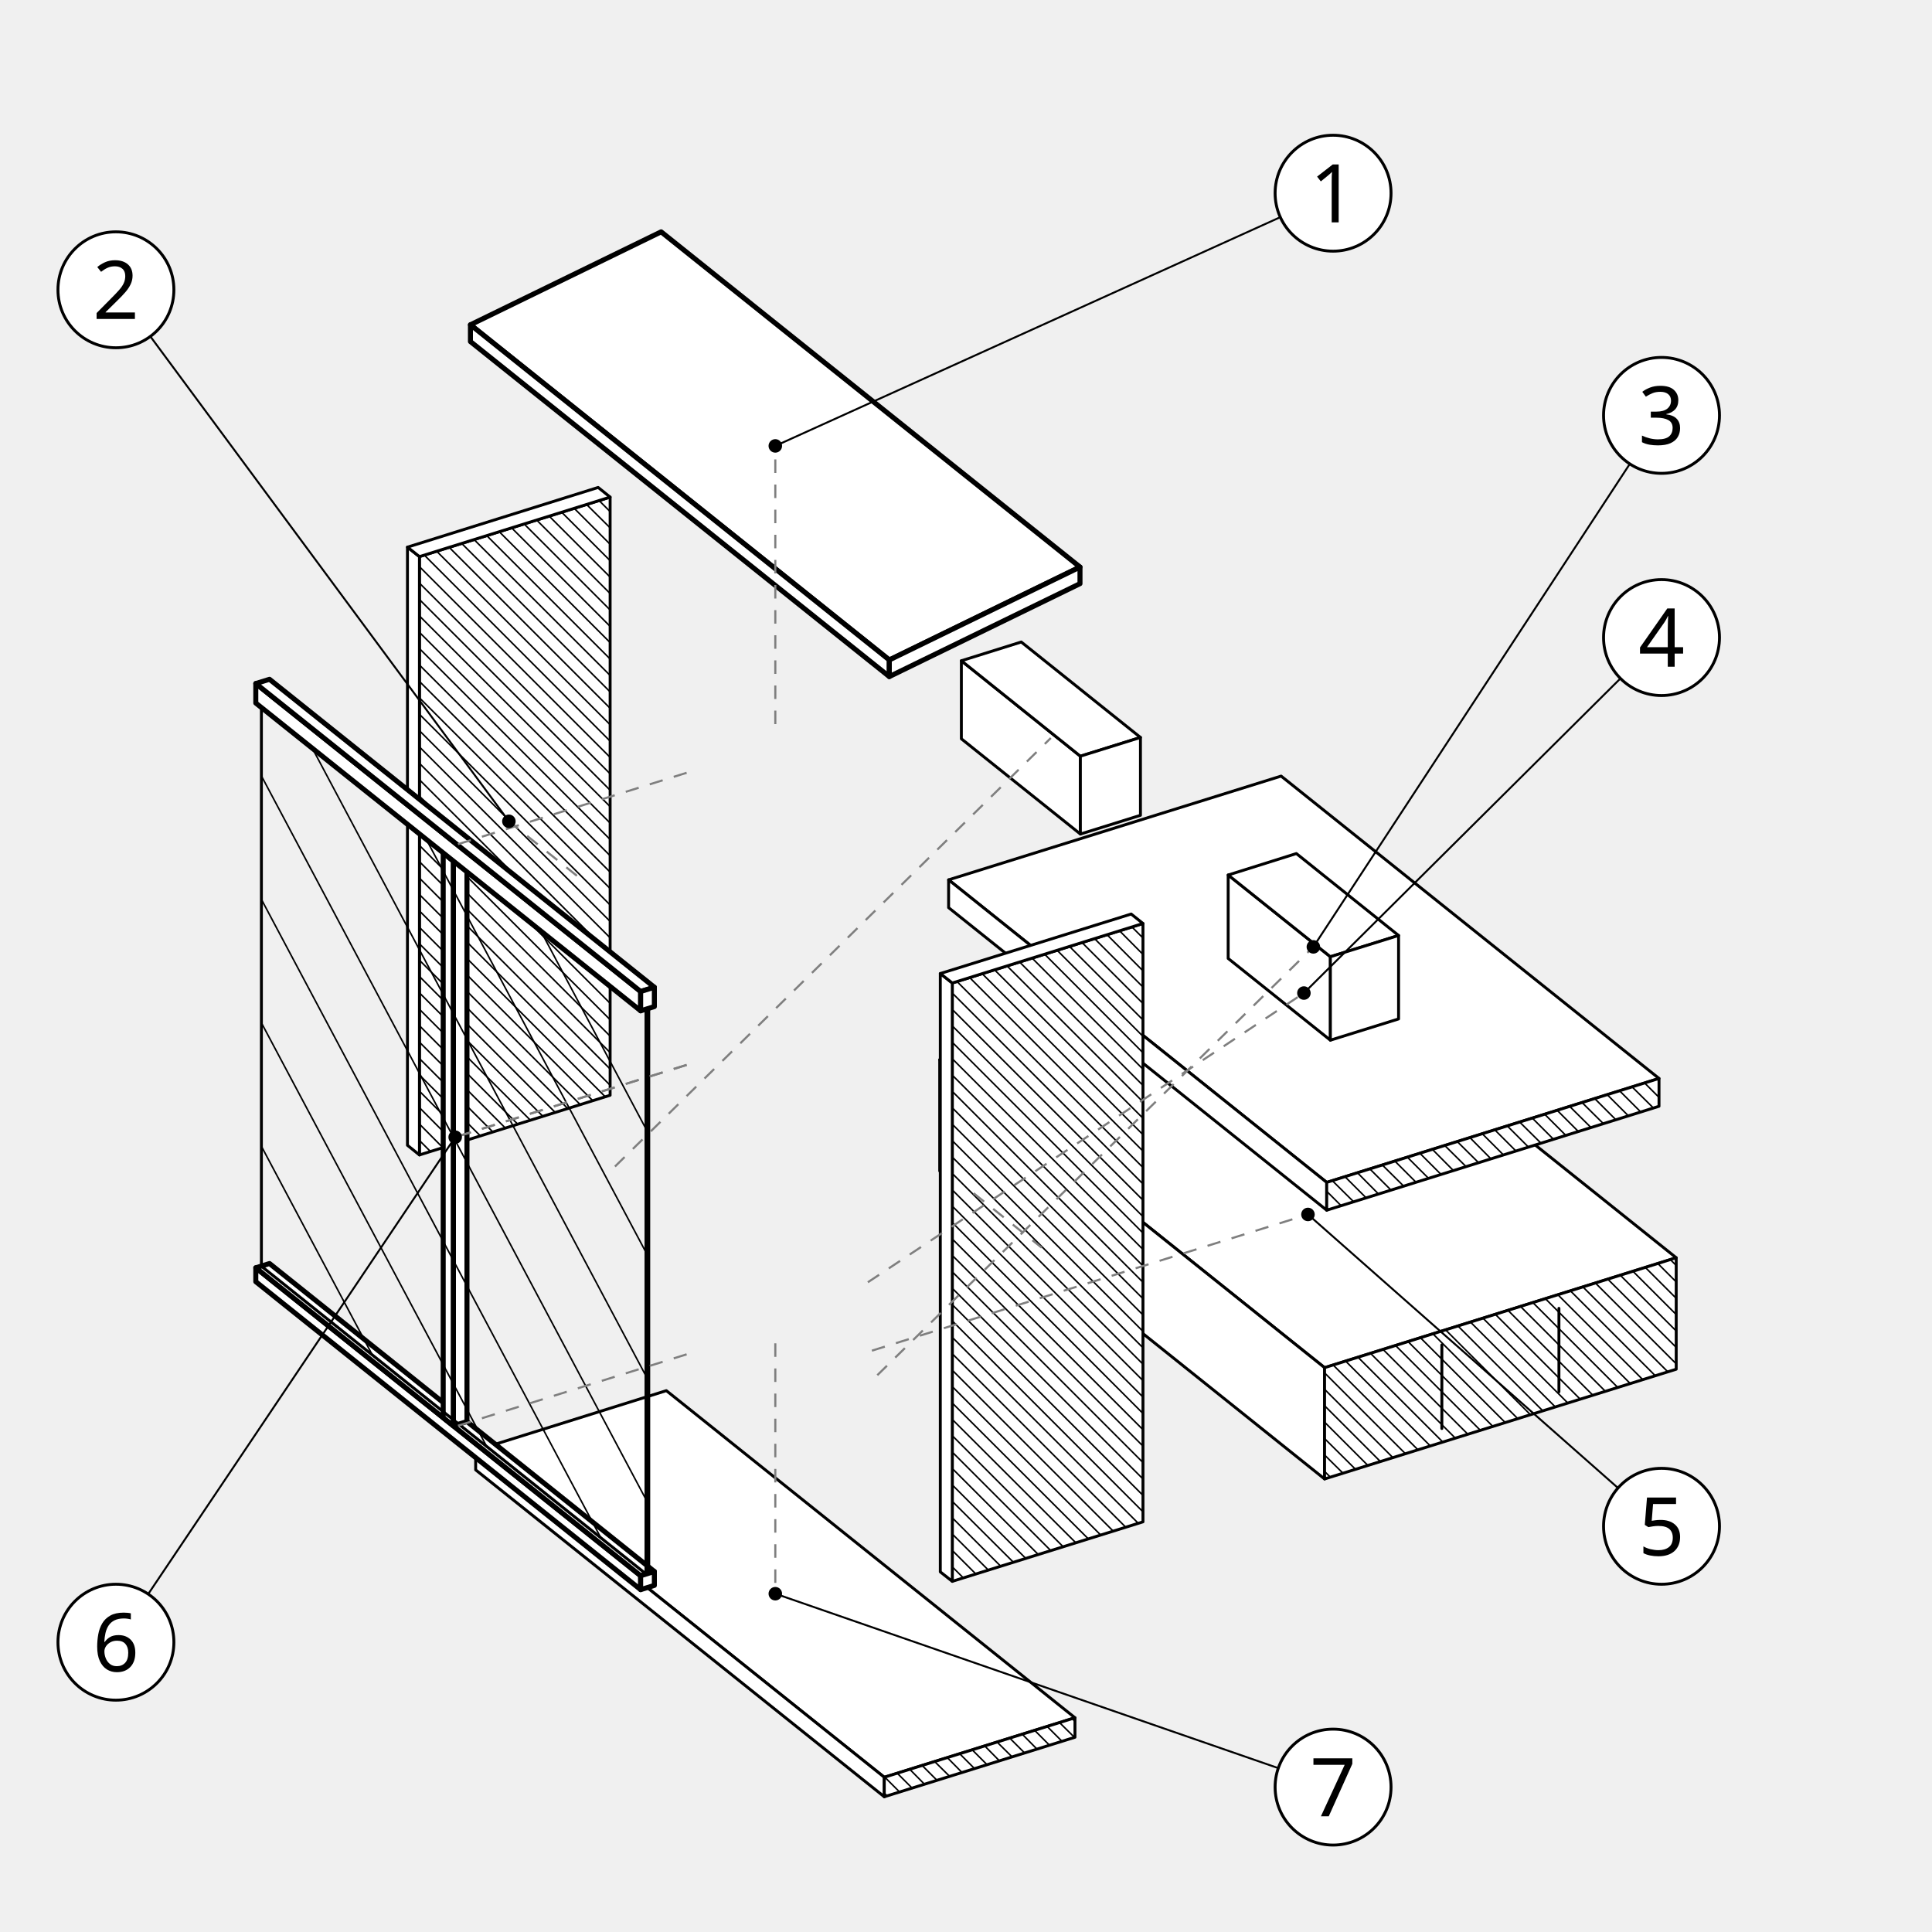
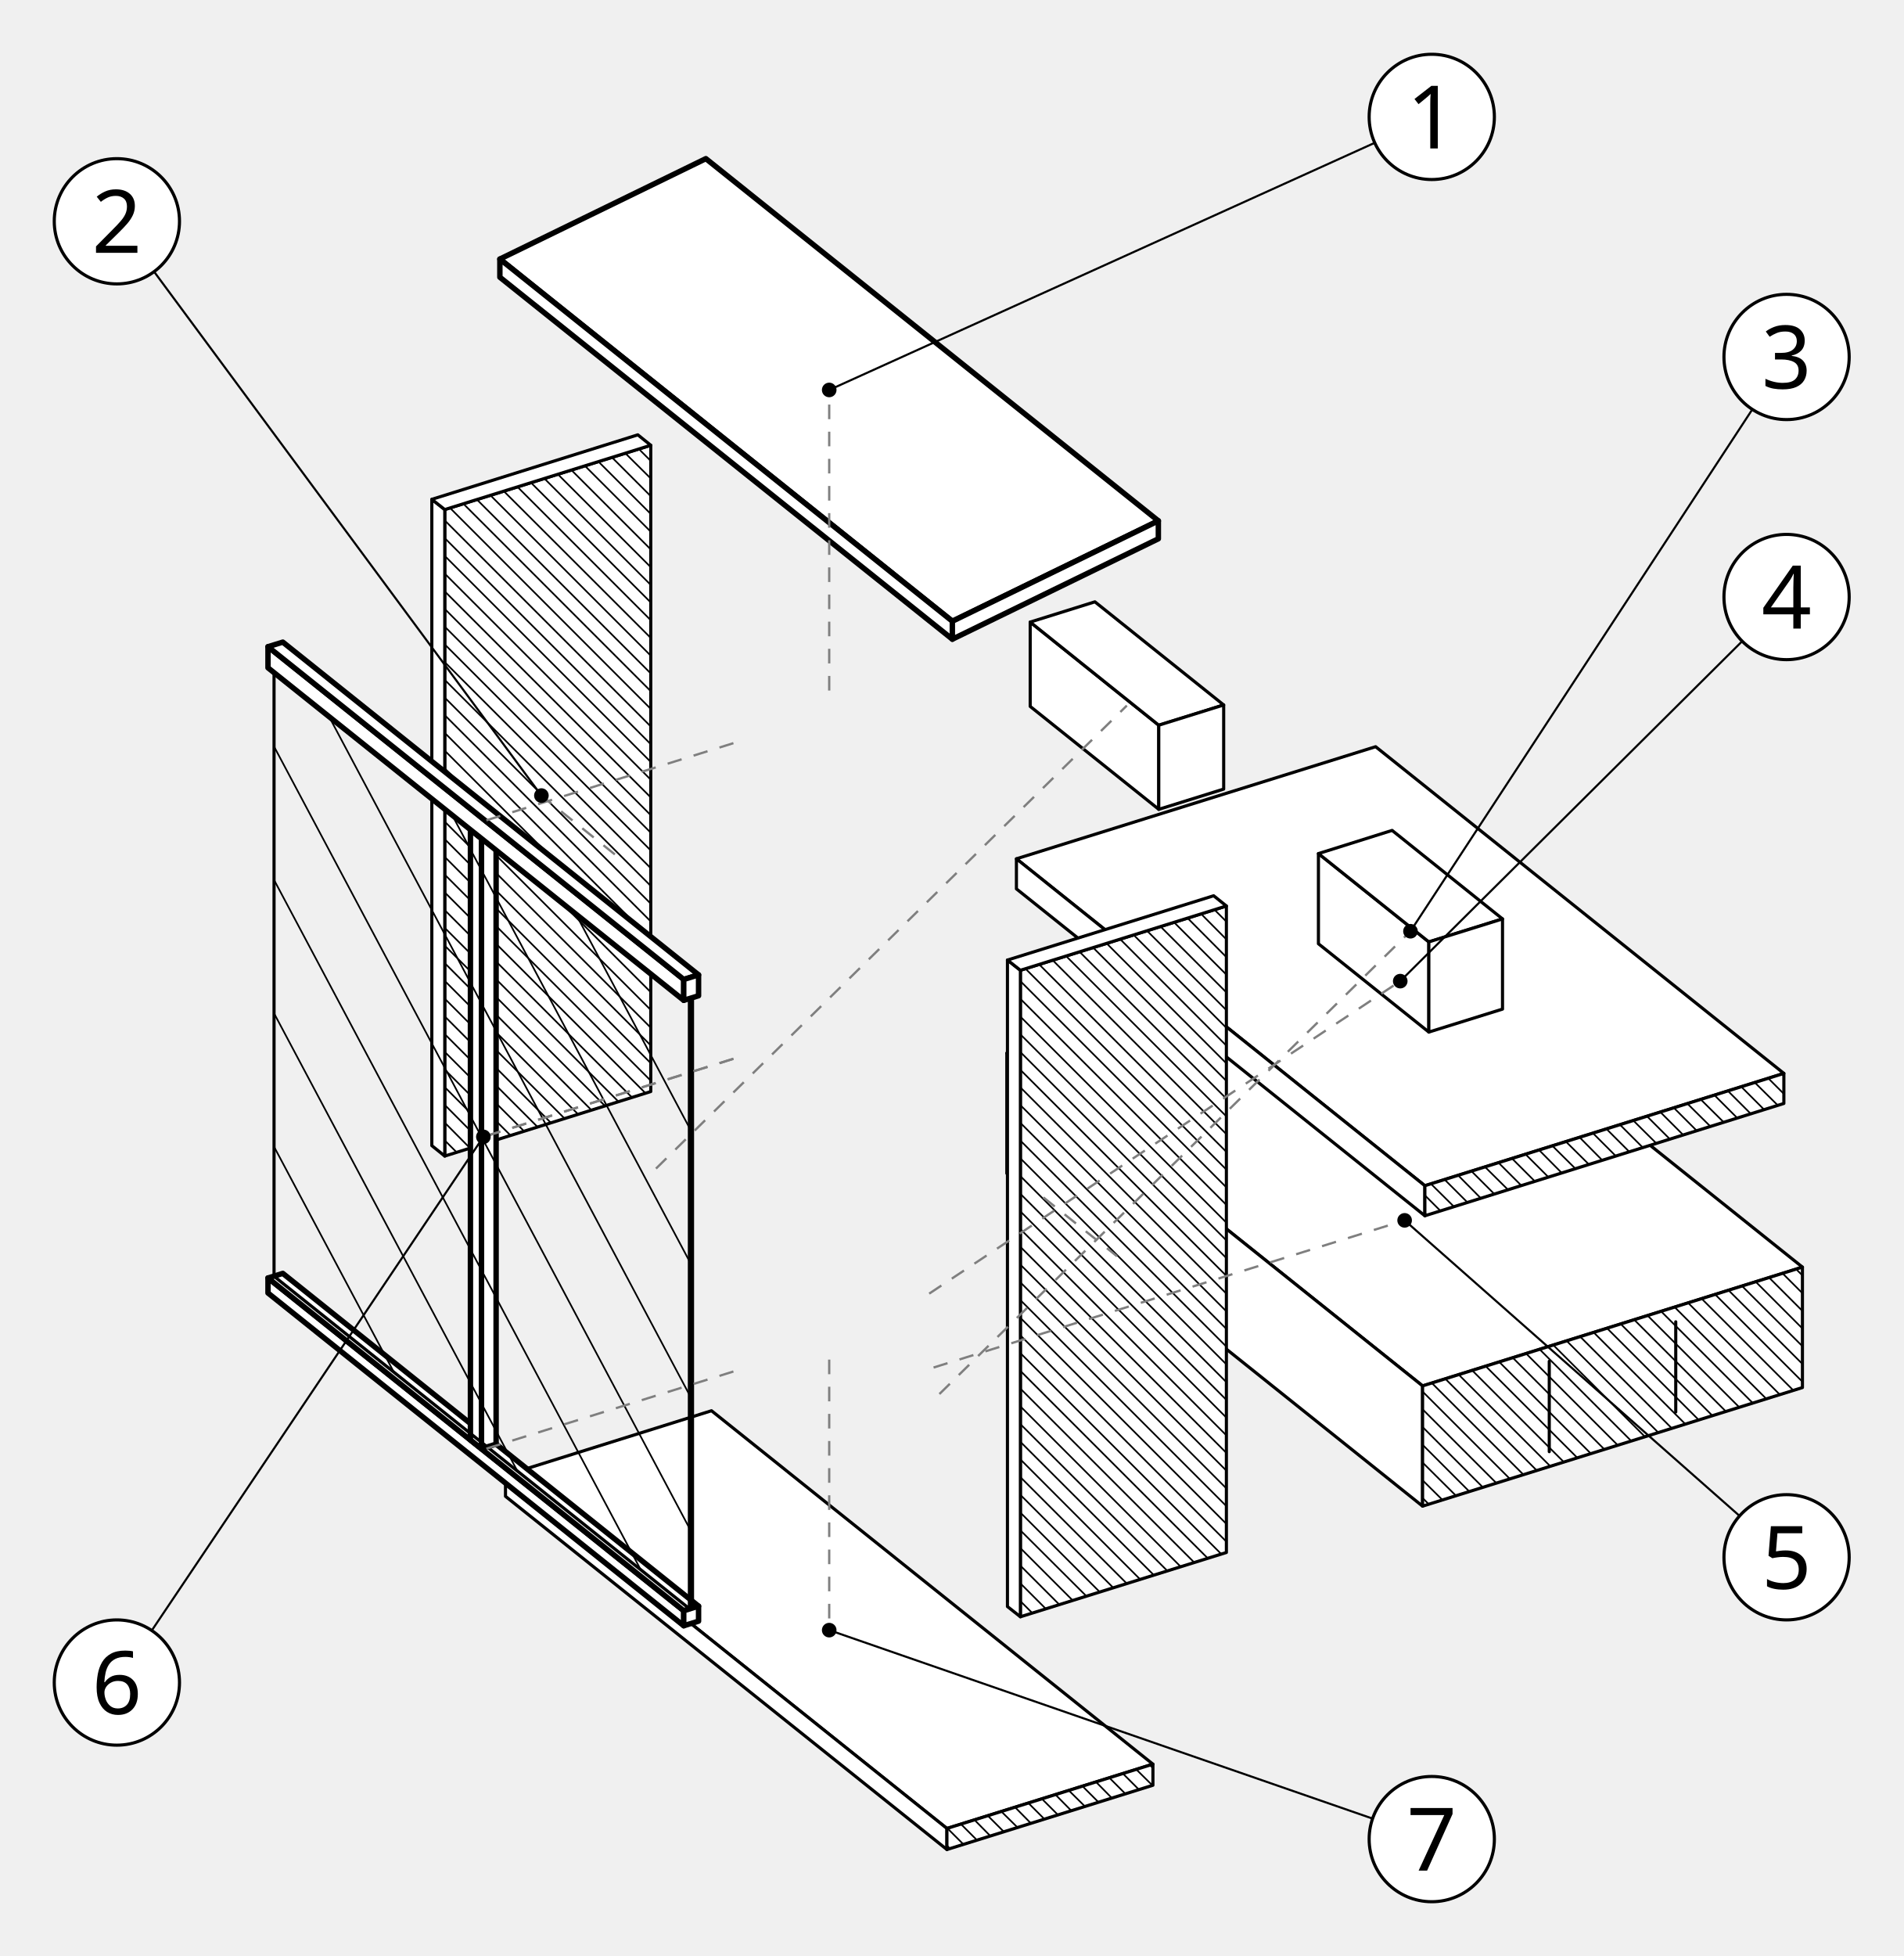
- <svg xmlns="http://www.w3.org/2000/svg" viewBox="0 0 1000 1000">
+ <svg xmlns="http://www.w3.org/2000/svg" viewBox="4 44 912 937">
  <defs>
    <style>
.k{fill:#fff;stroke:#000;stroke-width:1.5px;stroke-linejoin:round}
.c{fill:#fff;stroke:#000;stroke-width:2.6px;stroke-linejoin:round}
.n{fill:none;stroke:#000;stroke-width:1.5px;stroke-linejoin:round;stroke-linecap:round}
.b{fill:#000;stroke:#000;stroke-width:1px;stroke-linejoin:round}
.h{fill:none;stroke:#000;stroke-width:.8px}
.l{fill:none;stroke:#000;stroke-width:1px}
.w{fill:#fff;stroke:none}
.g{fill:none;stroke:#7f7f7f;stroke-width:1.1px;stroke-dasharray:7 6}
.gs{fill:none;stroke:#7f7f7f;stroke-width:1.1px}
.gf{fill:#d9d9d9;stroke:none}
.gd{fill:#8c8c8c;stroke:none}
.dt{fill:none;stroke:#000;stroke-width:2.2px;stroke-linecap:round}
.t{fill:#000;font-family:Aileron-Regular,Aileron,sans-serif;font-size:32px}
.ts{fill:#000;font-family:Aileron-Regular,Aileron,sans-serif;font-size:25px}
.m{fill:#fff;stroke:#000;stroke-width:1.5px}
.mt{fill:#000;font-family:Aileron-Regular,Aileron,sans-serif;font-size:42px;text-anchor:middle}
</style>
    <clipPath id="vb">
      <rect x="0" y="0" width="1000" height="1000" />
    </clipPath>
  </defs>
  <g clip-path="url(#vb)">
    <path class="k" fill-rule="evenodd" d="M685.6,707.9 L867.6,651.0 L668.4,491.7 L486.4,548.5Z" />
    <path class="k" fill-rule="evenodd" d="M486.4,606.1 L685.6,765.5 L685.6,707.9 L486.4,548.5Z" />
    <path class="k" fill-rule="evenodd" d="M685.6,765.5 L867.6,708.7 L867.6,651.0 L685.6,707.9Z" />
    <path class="h" d="M864.6,652.0 L867.6,655.0 M858.1,654.0 L867.6,663.5 M851.6,656.0 L867.6,672.0 M845.2,658.0 L867.6,680.4 M838.7,660.1 L867.6,688.9 M832.2,662.1 L867.6,697.4 M825.8,664.1 L867.6,705.9 M819.3,666.1 L863.2,710.0 M812.8,668.1 L856.7,712.0 M806.4,670.2 L850.3,714.1 M799.9,672.2 L843.8,716.1 M793.4,674.2 L837.3,718.1 M787.0,676.2 L830.9,720.1 M780.5,678.2 L824.4,722.1 M774.0,680.3 L817.9,724.2 M767.6,682.3 L811.5,726.2 M761.1,684.3 L805.0,728.2 M754.6,686.3 L798.5,730.2 M748.2,688.3 L792.1,732.2 M741.7,690.4 L785.6,734.3 M735.2,692.4 L779.1,736.3 M728.8,694.4 L772.7,738.3 M722.3,696.4 L766.2,740.3 M715.8,698.4 L759.7,742.3 M709.4,700.5 L753.3,744.4 M702.9,702.5 L746.8,746.4 M696.5,704.5 L740.3,748.4 M690.0,706.5 L733.9,750.4 M685.6,710.6 L727.4,752.4 M685.6,719.1 L721.0,754.5 M685.6,727.6 L714.5,756.5 M685.6,736.1 L708.0,758.5 M685.6,744.6 L701.6,760.5 M685.6,753.1 L695.1,762.5 M685.6,761.6 L688.6,764.6" />
    <path class="k" fill-rule="evenodd" d="M686.7,612.0 L858.7,558.2 L663.1,401.7 L491.0,455.4Z" />
    <path class="k" fill-rule="evenodd" d="M491.0,469.8 L686.7,626.4 L686.7,612.0 L491.0,455.4Z" />
    <path class="k" fill-rule="evenodd" d="M686.7,626.4 L858.7,572.6 L858.7,558.2 L686.7,612.0Z" />
    <path class="h" d="M857.7,558.5 L858.7,559.5 M851.3,560.6 L858.7,568.0 M844.8,562.6 L855.8,573.5 M838.3,564.6 L849.3,575.6 M831.9,566.6 L842.9,577.6 M825.4,568.6 L836.4,579.6 M818.9,570.7 L829.9,581.6 M812.5,572.7 L823.5,583.6 M806.0,574.7 L817.0,585.7 M799.5,576.7 L810.5,587.7 M793.1,578.7 L804.1,589.7 M786.6,580.8 L797.6,591.7 M780.2,582.8 L791.1,593.7 M773.7,584.8 L784.7,595.8 M767.2,586.8 L778.2,597.8 M760.8,588.8 L771.7,599.8 M754.3,590.9 L765.3,601.8 M747.8,592.9 L758.8,603.8 M741.4,594.9 L752.3,605.9 M734.9,596.9 L745.9,607.9 M728.4,598.9 L739.4,609.9 M722.0,601.0 L732.9,611.9 M715.5,603.0 L726.5,613.9 M709.0,605.0 L720.0,616.0 M702.6,607.0 L713.5,618.0 M696.1,609.0 L707.1,620.0 M689.6,611.1 L700.6,622.0 M686.7,616.6 L694.1,624.0 M686.7,625.1 L687.7,626.1" />
    <path class="k" fill-rule="evenodd" d="M497.6,382.4 L559.2,431.7 L559.2,391.4 L497.6,342.0Z" />
    <path class="k" fill-rule="evenodd" d="M559.2,391.4 L590.3,381.7 L528.6,332.3 L497.6,342.0Z" />
    <path class="k" fill-rule="evenodd" d="M559.2,431.7 L590.3,422.0 L590.3,381.7 L559.2,391.4Z" />
    <path class="k" fill-rule="evenodd" d="M217.1,597.8 L315.8,566.9 L315.8,257.3 L217.1,288.1Z" />
    <path class="h" d="M310.1,259.1 L315.8,264.8 M303.6,261.1 L315.8,273.2 M297.2,263.1 L315.8,281.7 M290.7,265.1 L315.8,290.2 M284.2,267.1 L315.8,298.7 M277.8,269.2 L315.8,307.2 M271.3,271.2 L315.8,315.7 M264.8,273.2 L315.8,324.2 M258.4,275.2 L315.8,332.6 M251.9,277.2 L315.8,341.1 M245.4,279.3 L315.8,349.6 M239.0,281.3 L315.8,358.1 M232.5,283.3 L315.8,366.6 M226.0,285.3 L315.8,375.1 M219.6,287.3 L315.8,383.6 M217.1,293.3 L315.8,392.0 M217.1,301.8 L315.8,400.5 M217.1,310.3 L315.8,409.0 M217.1,318.8 L315.8,417.5 M217.1,327.3 L315.8,426.0 M217.1,335.7 L315.8,434.5 M217.1,344.2 L315.8,442.9 M217.1,352.7 L315.8,451.4 M217.1,361.2 L315.8,459.9 M217.1,369.7 L315.8,468.4 M217.1,378.2 L315.8,476.9 M217.1,386.6 L315.8,485.4 M217.1,395.1 L315.8,493.9 M217.1,403.6 L315.8,502.3 M217.1,412.1 L315.8,510.8 M217.1,420.6 L315.8,519.3 M217.1,429.1 L315.8,527.8 M217.1,437.6 L315.8,536.3 M217.1,446.0 L315.8,544.8 M217.1,454.5 L315.8,553.3 M217.1,463.0 L315.8,561.7 M217.1,471.5 L313.3,567.7 M217.1,480.0 L306.8,569.7 M217.1,488.5 L300.4,571.8 M217.1,497.0 L293.9,573.8 M217.1,505.4 L287.4,575.8 M217.1,513.9 L281.0,577.8 M217.1,522.4 L274.5,579.8 M217.1,530.9 L268.0,581.9 M217.1,539.4 L261.6,583.9 M217.1,547.9 L255.1,585.9 M217.1,556.4 L248.6,587.9 M217.1,564.8 L242.2,589.9 M217.1,573.3 L235.7,592.0 M217.1,581.8 L229.2,594.0 M217.1,590.3 L222.8,596.0" />
    <path class="k" fill-rule="evenodd" d="M210.9,592.8 L217.1,597.8 L217.1,288.1 L210.9,283.2Z" />
    <path class="k" fill-rule="evenodd" d="M217.1,288.1 L315.8,257.3 L309.6,252.3 L210.9,283.2Z" />
    <path class="k" fill-rule="evenodd" d="M457.7,919.9 L556.4,889.1 L344.9,719.8 L246.2,750.7Z" />
    <path class="k" fill-rule="evenodd" d="M246.2,760.8 L457.7,930.0 L457.7,919.9 L246.2,750.7Z" />
    <path class="k" fill-rule="evenodd" d="M457.7,930.0 L556.4,899.2 L556.4,889.1 L457.7,919.9Z" />
    <path class="h" d="M554.9,889.5 L556.4,891.0 M548.4,891.6 L556.1,899.2 M542.0,893.6 L549.7,901.3 M535.5,895.6 L543.2,903.3 M529.1,897.6 L536.7,905.3 M522.6,899.6 L530.3,907.3 M516.1,901.7 L523.8,909.3 M509.7,903.7 L517.3,911.4 M503.2,905.7 L510.9,913.4 M496.7,907.7 L504.4,915.4 M490.3,909.7 L497.9,917.4 M483.8,911.8 L491.5,919.4 M477.3,913.8 L485.0,921.5 M470.9,915.8 L478.5,923.5 M464.4,917.8 L472.1,925.5 M457.9,919.8 L465.6,927.5 M457.7,928.1 L459.1,929.5" />
    <path class="c" fill-rule="evenodd" d="M132.4,663.4 L331.6,822.8 L331.6,815.6 L132.4,656.2Z" />
    <path class="c" fill-rule="evenodd" d="M331.6,815.6 L338.7,813.4 L139.5,654.0 L132.4,656.2Z" />
    <path class="c" fill-rule="evenodd" d="M331.6,822.8 L338.7,820.6 L338.7,813.4 L331.6,815.6Z" />
    <path class="k" fill-rule="evenodd" d="M635.7,496.1 L688.6,538.4 L688.6,495.2 L635.7,452.9Z" />
    <path class="k" fill-rule="evenodd" d="M688.6,495.2 L723.9,484.2 L671.0,441.8 L635.7,452.9Z" />
    <path class="k" fill-rule="evenodd" d="M688.6,538.4 L723.9,527.4 L723.9,484.2 L688.6,495.2Z" />
    <path class="c" fill-rule="evenodd" d="M229.4,733.8 L234.7,738.0 L234.7,445.7 L229.4,441.4Z" />
    <path class="c" fill-rule="evenodd" d="M234.7,738.0 L241.7,735.8 L241.7,443.5 L234.7,445.7Z" />
    <path class="c" fill-rule="evenodd" d="M234.7,445.7 L241.7,443.5 L236.4,439.2 L229.4,441.4Z" />
    <path class="n" fill-rule="evenodd" d="M135.3,655.4 L334.4,814.7 L334.4,522.4 L135.3,363.0Z" />
    <path class="h" d="M277.0,476.4 L334.4,584.4 M217.8,429.1 L334.4,648.3 M158.7,381.7 L334.4,712.3 M135.3,401.6 L334.4,776.2 M135.3,465.5 L311.0,796.0 M135.3,529.4 L251.9,748.7 M135.3,593.3 L192.7,701.3" />
    <path class="n" fill-rule="evenodd" d="M334.4,522.4 L335.8,521.9 L136.7,362.5 L135.3,363.0Z" />
    <path class="n" fill-rule="evenodd" d="M334.4,814.7 L335.8,814.3 L335.8,521.9 L334.4,522.4Z" />
    <path class="c" fill-rule="evenodd" d="M132.4,363.9 L331.6,523.2 L331.6,513.2 L132.4,353.8Z" />
    <path class="c" fill-rule="evenodd" d="M331.6,513.2 L338.7,511.0 L139.5,351.6 L132.4,353.8Z" />
    <path class="c" fill-rule="evenodd" d="M331.6,523.2 L338.7,521.0 L338.7,511.0 L331.6,513.2Z" />
    <path class="k" fill-rule="evenodd" d="M492.9,818.5 L591.6,787.7 L591.6,478.0 L492.9,508.8Z" />
    <path class="h" d="M585.9,479.8 L591.6,485.5 M579.5,481.8 L591.6,494.0 M573.0,483.8 L591.6,502.5 M566.5,485.8 L591.6,510.9 M560.1,487.9 L591.6,519.4 M553.6,489.9 L591.6,527.9 M547.2,491.9 L591.6,536.4 M540.7,493.9 L591.6,544.9 M534.2,495.9 L591.6,553.4 M527.8,498.0 L591.6,561.8 M521.3,500.0 L591.6,570.3 M514.8,502.0 L591.6,578.8 M508.4,504.0 L591.6,587.3 M501.9,506.0 L591.6,595.8 M495.4,508.1 L591.6,604.3 M492.9,514.0 L591.6,612.8 M492.9,522.5 L591.6,621.2 M492.9,531.0 L591.6,629.7 M492.9,539.5 L591.6,638.2 M492.9,548.0 L591.6,646.7 M492.9,556.5 L591.6,655.2 M492.9,564.9 L591.6,663.7 M492.9,573.4 L591.6,672.2 M492.9,581.9 L591.6,680.6 M492.9,590.4 L591.6,689.1 M492.9,598.9 L591.6,697.6 M492.9,607.4 L591.6,706.1 M492.9,615.9 L591.6,714.6 M492.9,624.3 L591.6,723.1 M492.9,632.8 L591.6,731.6 M492.9,641.3 L591.6,740.0 M492.9,649.8 L591.6,748.5 M492.9,658.3 L591.6,757.0 M492.9,666.8 L591.6,765.5 M492.9,675.3 L591.6,774.0 M492.9,683.7 L591.6,782.5 M492.9,692.2 L589.1,788.4 M492.9,700.7 L582.7,790.5 M492.9,709.2 L576.2,792.5 M492.9,717.7 L569.7,794.5 M492.9,726.2 L563.3,796.5 M492.9,734.7 L556.8,798.5 M492.9,743.1 L550.3,800.6 M492.9,751.6 L543.9,802.6 M492.9,760.1 L537.4,804.6 M492.9,768.6 L530.9,806.6 M492.9,777.1 L524.5,808.6 M492.9,785.6 L518.0,810.7 M492.9,794.0 L511.6,812.7 M492.9,802.5 L505.1,814.7 M492.9,811.0 L498.6,816.7" />
    <path class="k" fill-rule="evenodd" d="M486.7,813.6 L492.9,818.5 L492.9,508.8 L486.7,503.9Z" />
    <path class="k" fill-rule="evenodd" d="M492.9,508.8 L591.6,478.0 L585.5,473.1 L486.7,503.9Z" />
    <path class="c" fill-rule="evenodd" d="M559.0,293.5 L342.2,120.0 L243.5,168.1 L460.3,341.6Z" />
    <path class="c" fill-rule="evenodd" d="M460.3,341.6 L243.5,168.1 L243.5,176.8 L460.3,350.2Z" />
    <path class="c" fill-rule="evenodd" d="M559.0,293.5 L460.3,341.6 L460.3,350.2 L559.0,302.1Z" />
    <path class="g" d="M401.3,695.3 L401.3,824.9" />
    <path class="g" d="M503.9,617.6 L539.2,645.8" />
    <path class="g" d="M298.6,453.3 L263.4,425.1" />
    <path class="g" d="M355.4,701.0 L235.6,738.4" />
    <path class="g" d="M355.4,400.0 L235.6,437.4" />
    <path class="g" d="M355.4,551.2 L235.6,588.6" />
    <path class="g" d="M355.4,551.2 L235.6,588.6" />
    <path class="g" d="M401.3,374.8 L401.3,230.8" />
    <path class="g" d="M451.3,699.1 L677.0,628.6" />
    <path class="g" d="M449.2,663.7 L674.9,514.0" />
    <path class="g" d="M454.1,711.8 L679.8,490.1" />
    <path class="g" d="M318.3,603.8 L543.9,382.0" />
    <path class="n" d="M746.3,739.4 L746.3,696.1" />
    <path class="n" d="M806.9,720.4 L806.9,677.2" />
    <circle class="b" cx="401.3" cy="230.8" r="3" />
    <path class="l" d="M401.3,230.8 L662.7,112.4" />
    <circle class="m" cx="690.0" cy="100.0" r="30" />
    <text class="mt" x="690.0" y="115.1">1</text>
    <circle class="b" cx="263.4" cy="425.1" r="3" />
    <path class="l" d="M263.4,425.1 L77.8,174.1" />
    <circle class="m" cx="60.0" cy="150.0" r="30" />
    <text class="mt" x="60.0" y="165.1">2</text>
    <circle class="b" cx="679.8" cy="490.1" r="3" />
    <path class="l" d="M679.8,490.1 L843.6,240.1" />
    <circle class="m" cx="860.0" cy="215.0" r="30" />
    <text class="mt" x="860.0" y="230.1">3</text>
    <circle class="b" cx="674.9" cy="514.0" r="3" />
    <path class="l" d="M674.9,514.0 L838.7,351.2" />
    <circle class="m" cx="860.0" cy="330.0" r="30" />
    <text class="mt" x="860.0" y="345.1">4</text>
    <circle class="b" cx="677.0" cy="628.6" r="3" />
    <path class="l" d="M677.0,628.6 L837.5,770.2" />
    <circle class="m" cx="860.0" cy="790.0" r="30" />
    <text class="mt" x="860.0" y="805.1">5</text>
    <circle class="b" cx="235.6" cy="588.6" r="3" />
    <path class="l" d="M235.6,588.6 L76.7,825.1" />
    <circle class="m" cx="60.0" cy="850.0" r="30" />
    <text class="mt" x="60.0" y="865.1">6</text>
    <circle class="b" cx="401.3" cy="824.9" r="3" />
    <path class="l" d="M401.3,824.9 L661.7,915.2" />
    <circle class="m" cx="690.0" cy="925.0" r="30" />
    <text class="mt" x="690.0" y="940.1">7</text>
  </g>
</svg>
